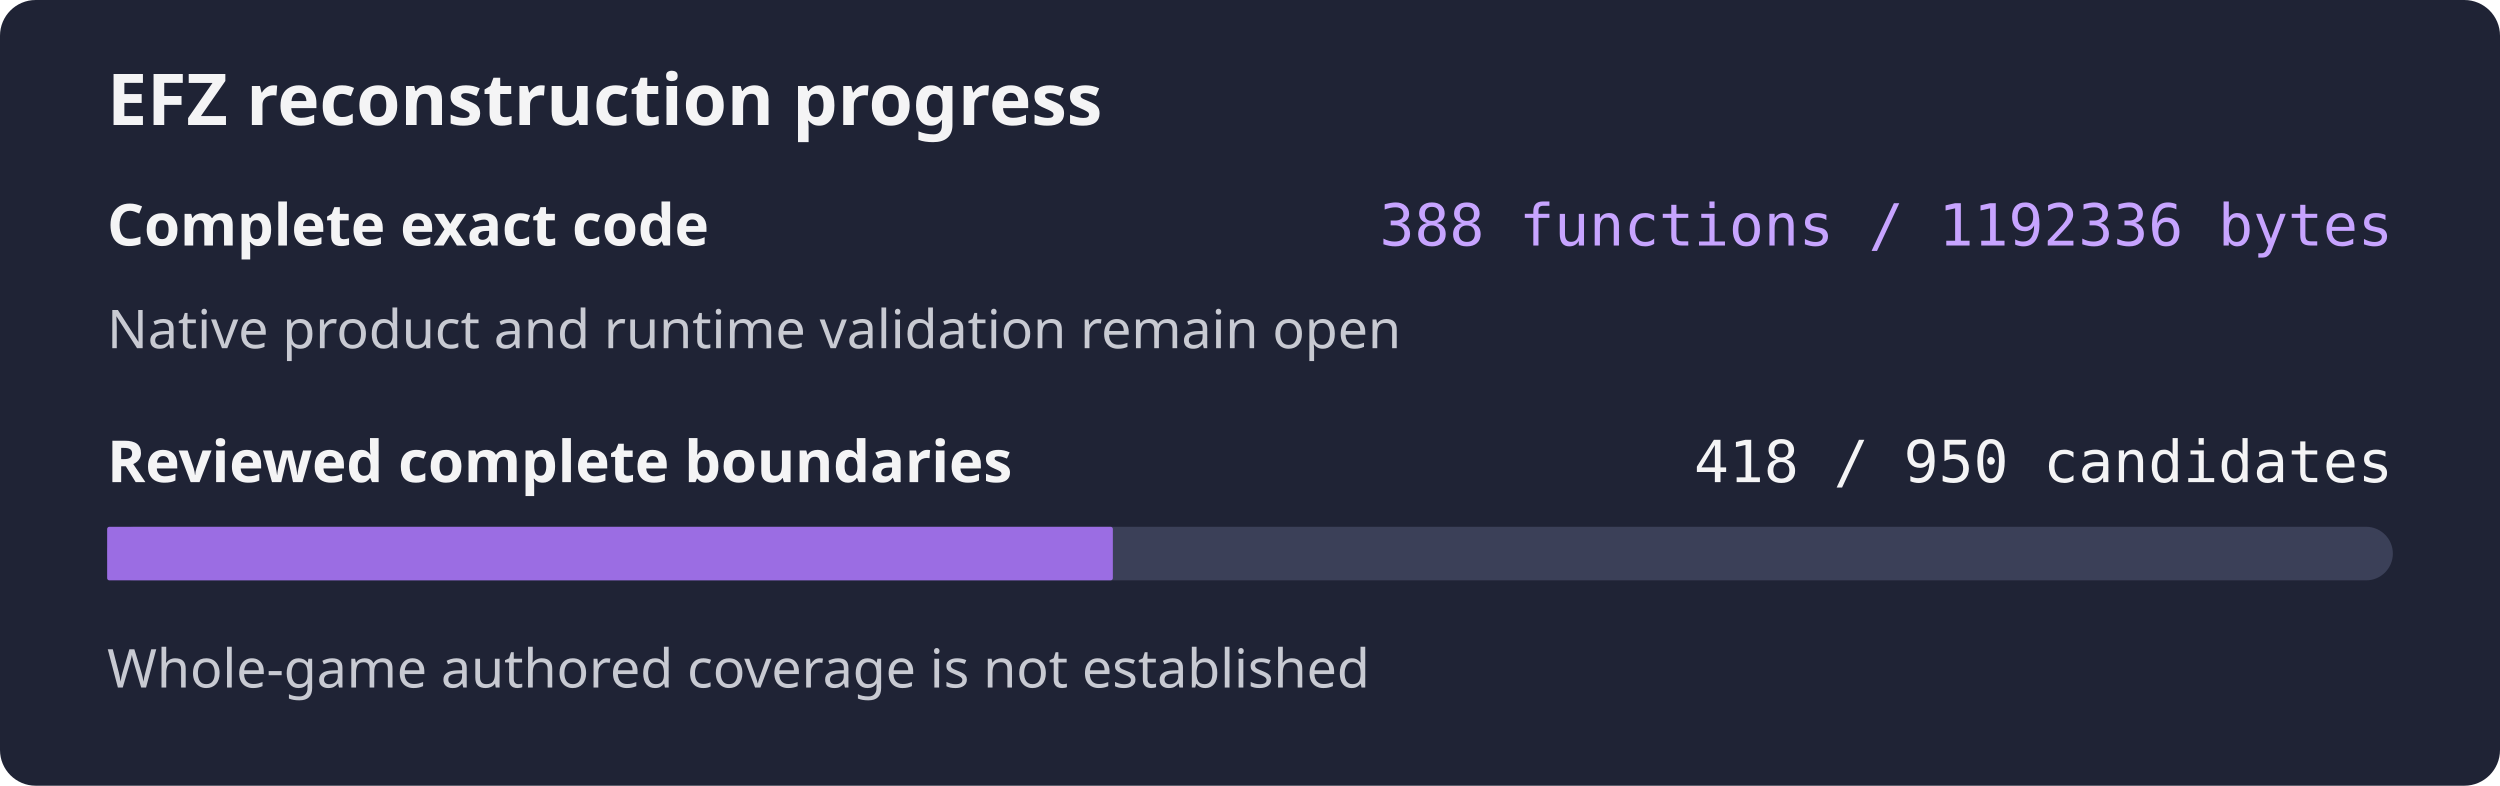
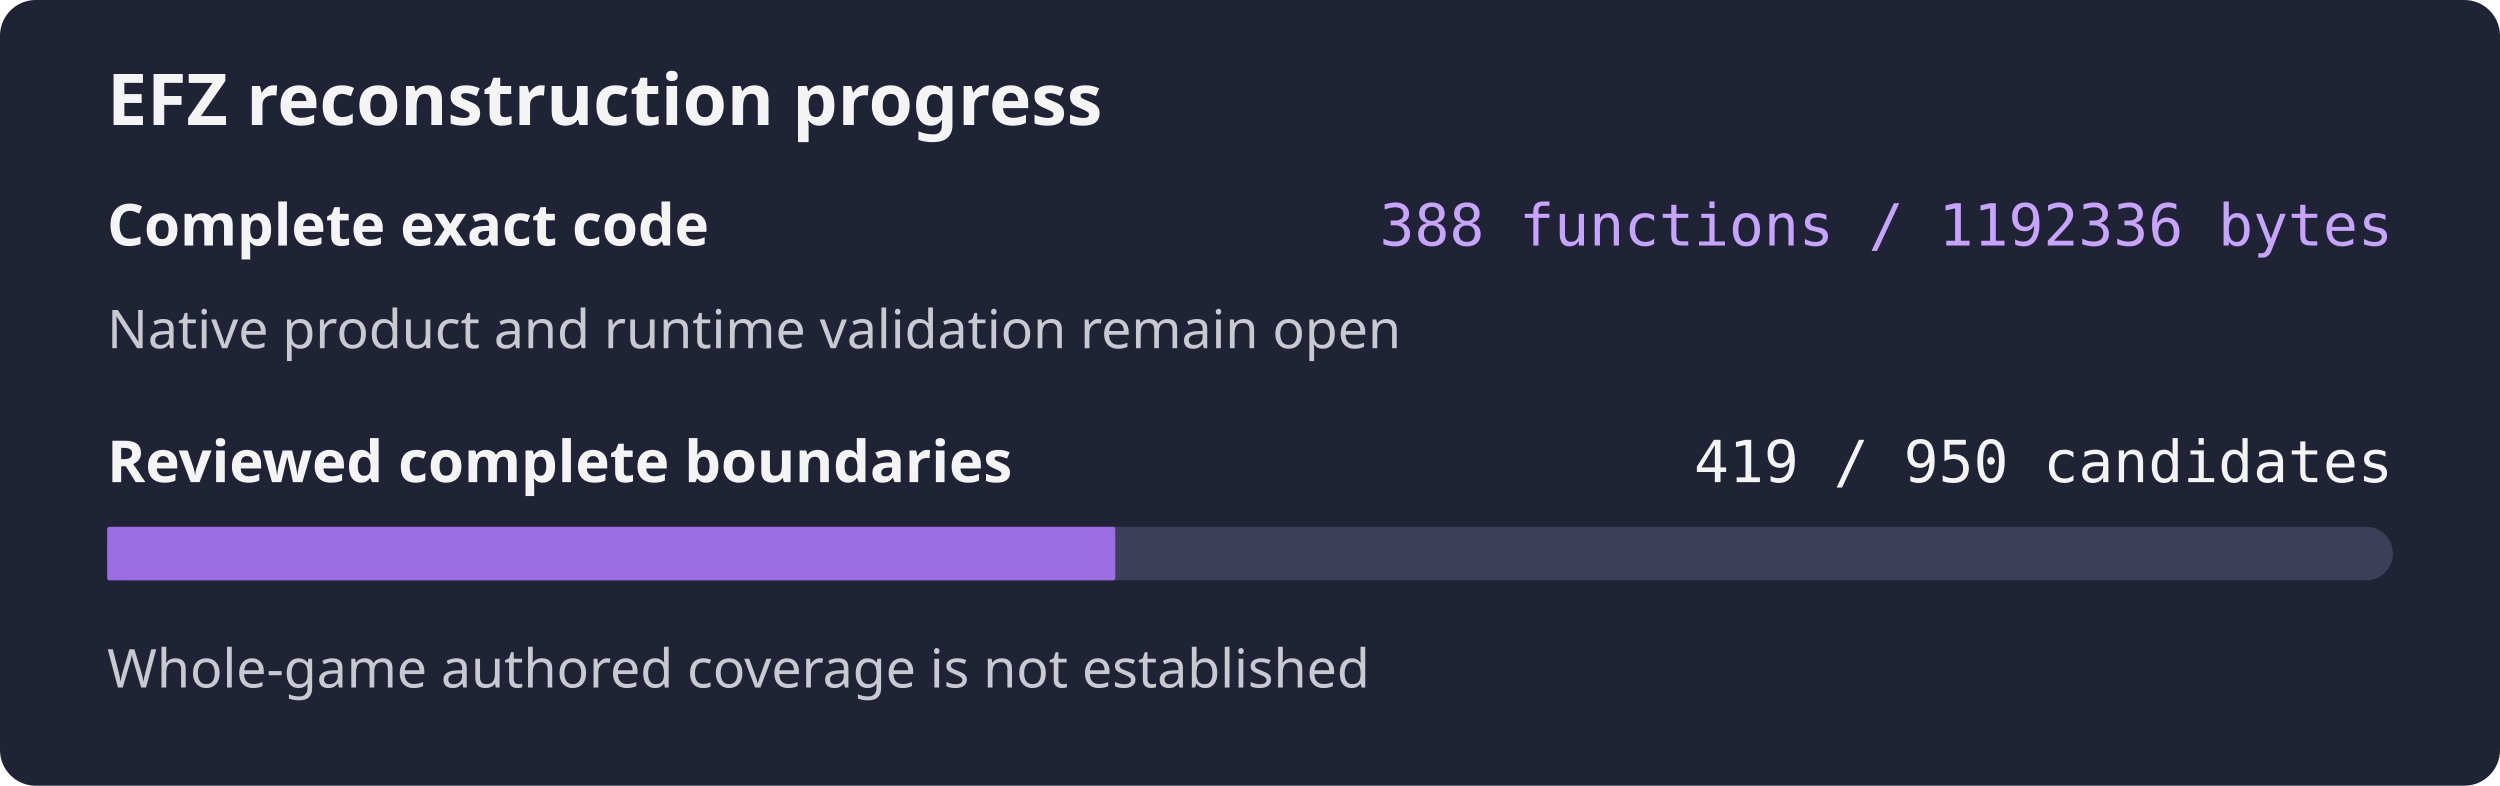
- <svg xmlns="http://www.w3.org/2000/svg" width="560" height="176" role="img" aria-label="EFZ reconstruction: 388 exact functions, 1192336 exact bytes; 418 reviewed boundaries out of 950 candidates">
+ <svg xmlns="http://www.w3.org/2000/svg" width="560" height="176" role="img" aria-label="EFZ reconstruction: 388 exact functions, 1192336 exact bytes; 419 reviewed boundaries out of 950 candidates">
  <rect width="560" height="176" rx="8" fill="#1f2335" />
  <text x="24" y="28" fill="#f4f4f5" font-family="sans-serif" font-size="16" font-weight="600">EFZ reconstruction progress</text>
  <text x="24" y="55" fill="#f4f4f5" font-family="sans-serif" font-size="13" font-weight="600">Complete exact code</text>
  <text x="536" y="55" fill="#c7a4ff" text-anchor="end" font-family="monospace" font-size="13">388 functions / 1192336 bytes</text>
  <text x="24" y="78" fill="#c8cad2" font-family="sans-serif" font-size="12">Native product and runtime validation remain open</text>
  <text x="24" y="108" fill="#f4f4f5" font-family="sans-serif" font-size="13" font-weight="600">Reviewed complete boundaries</text>
-   <text x="536" y="108" fill="#f4f4f5" text-anchor="end" font-family="monospace" font-size="13">418 / 950 candidates</text>
+   <text x="536" y="108" fill="#f4f4f5" text-anchor="end" font-family="monospace" font-size="13">419 / 950 candidates</text>
  <rect x="24" y="118" width="512" height="12" rx="6" fill="#3b4058" />
-   <rect x="24" y="118" width="225.28" height="12" rx="0.5" fill="#9b6de3" />
+   <rect x="24" y="118" width="225.82" height="12" rx="0.5" fill="#9b6de3" />
  <text x="24" y="154" fill="#c8cad2" font-family="sans-serif" font-size="12">Whole-game authored coverage is not established</text>
</svg>
